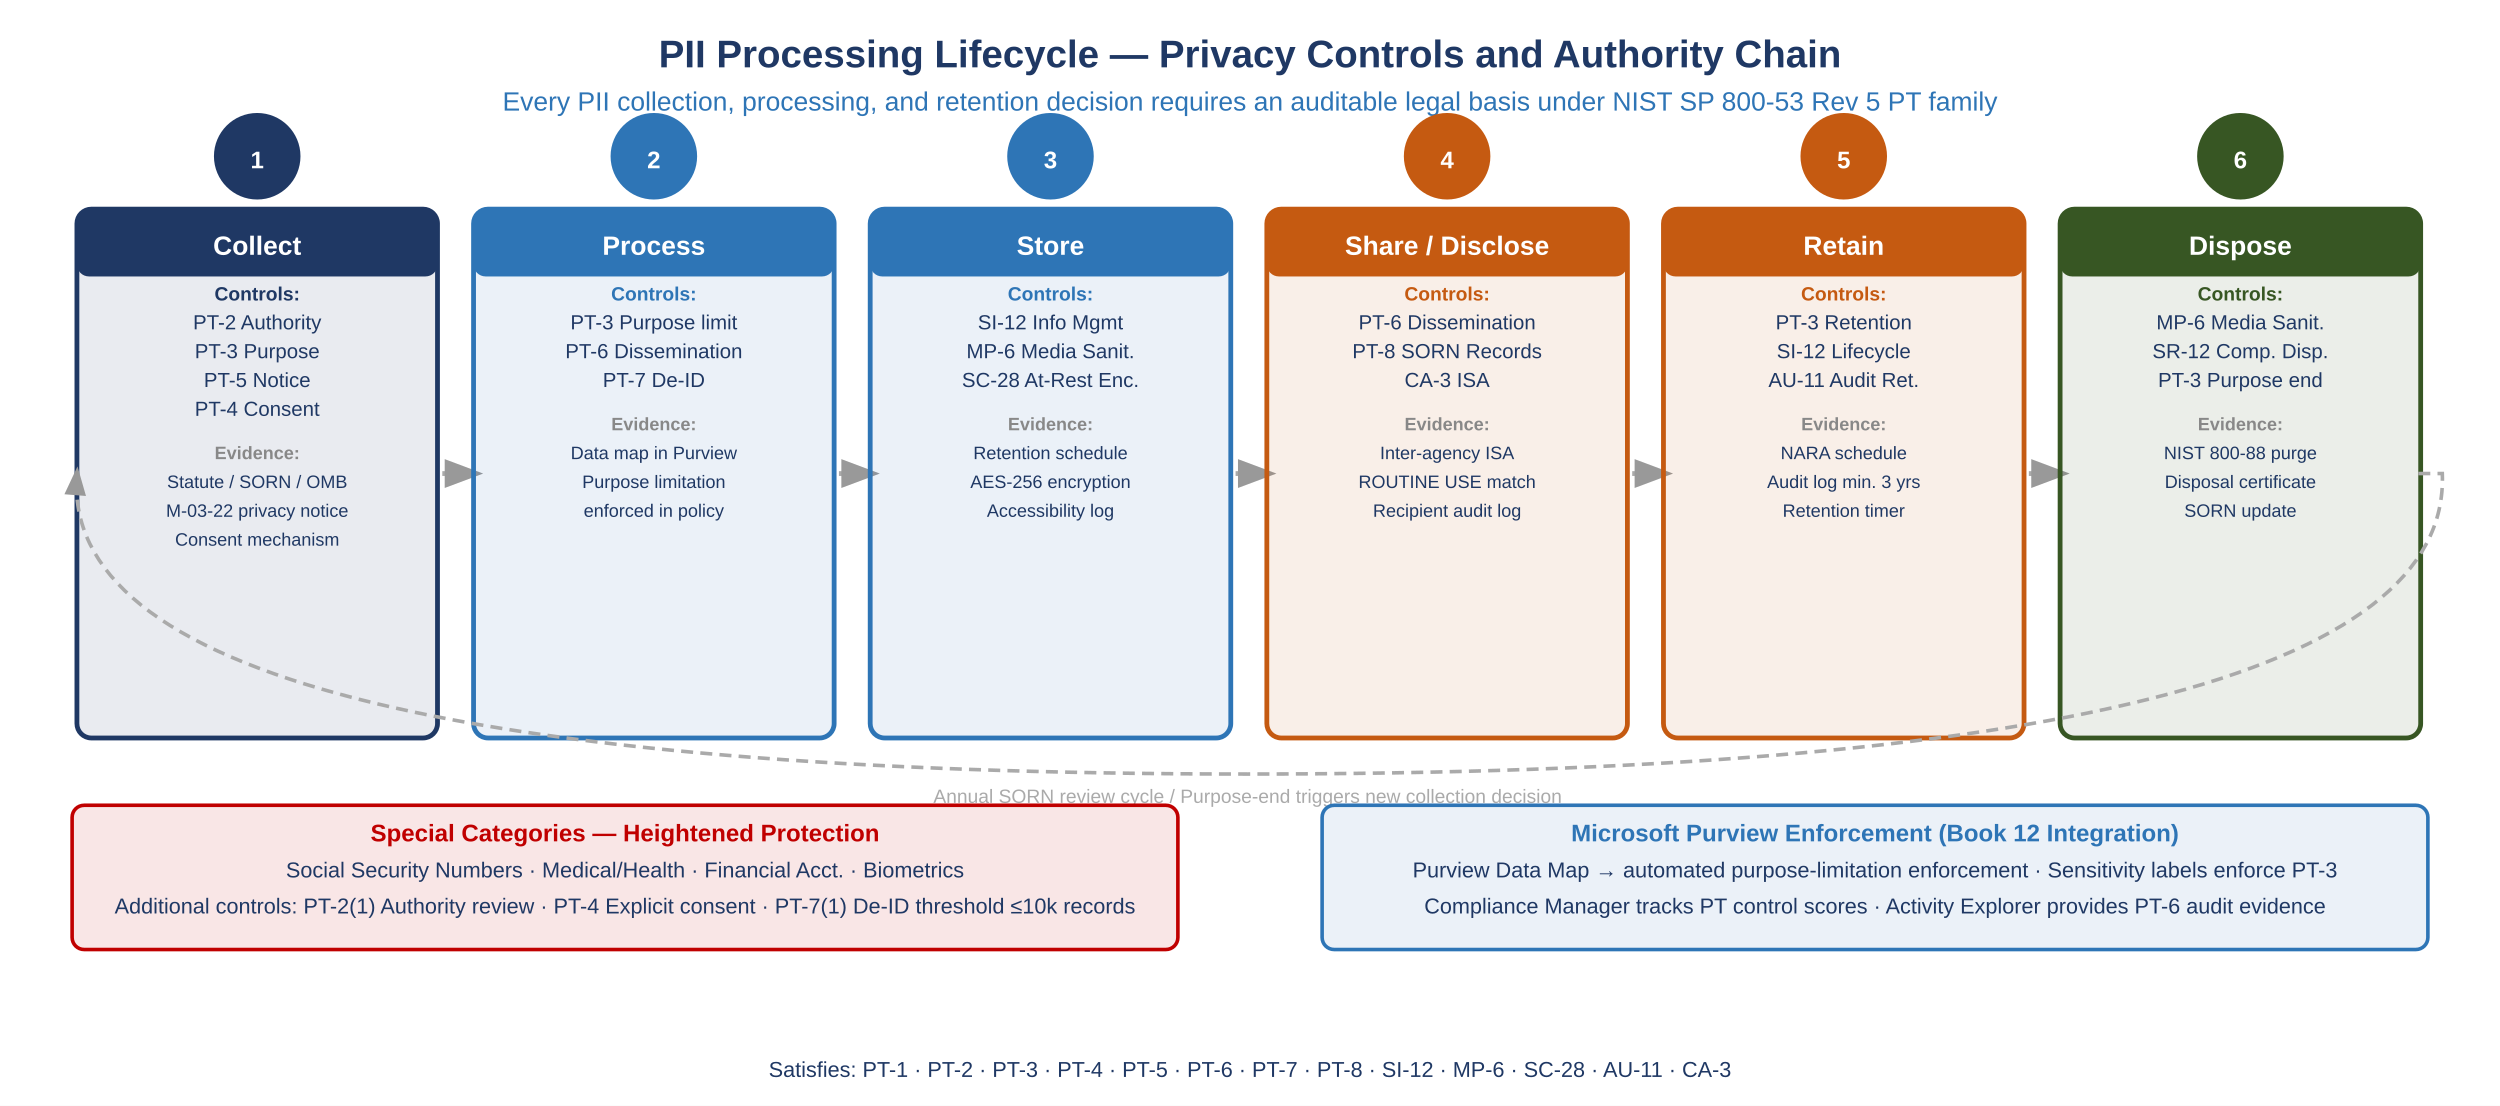
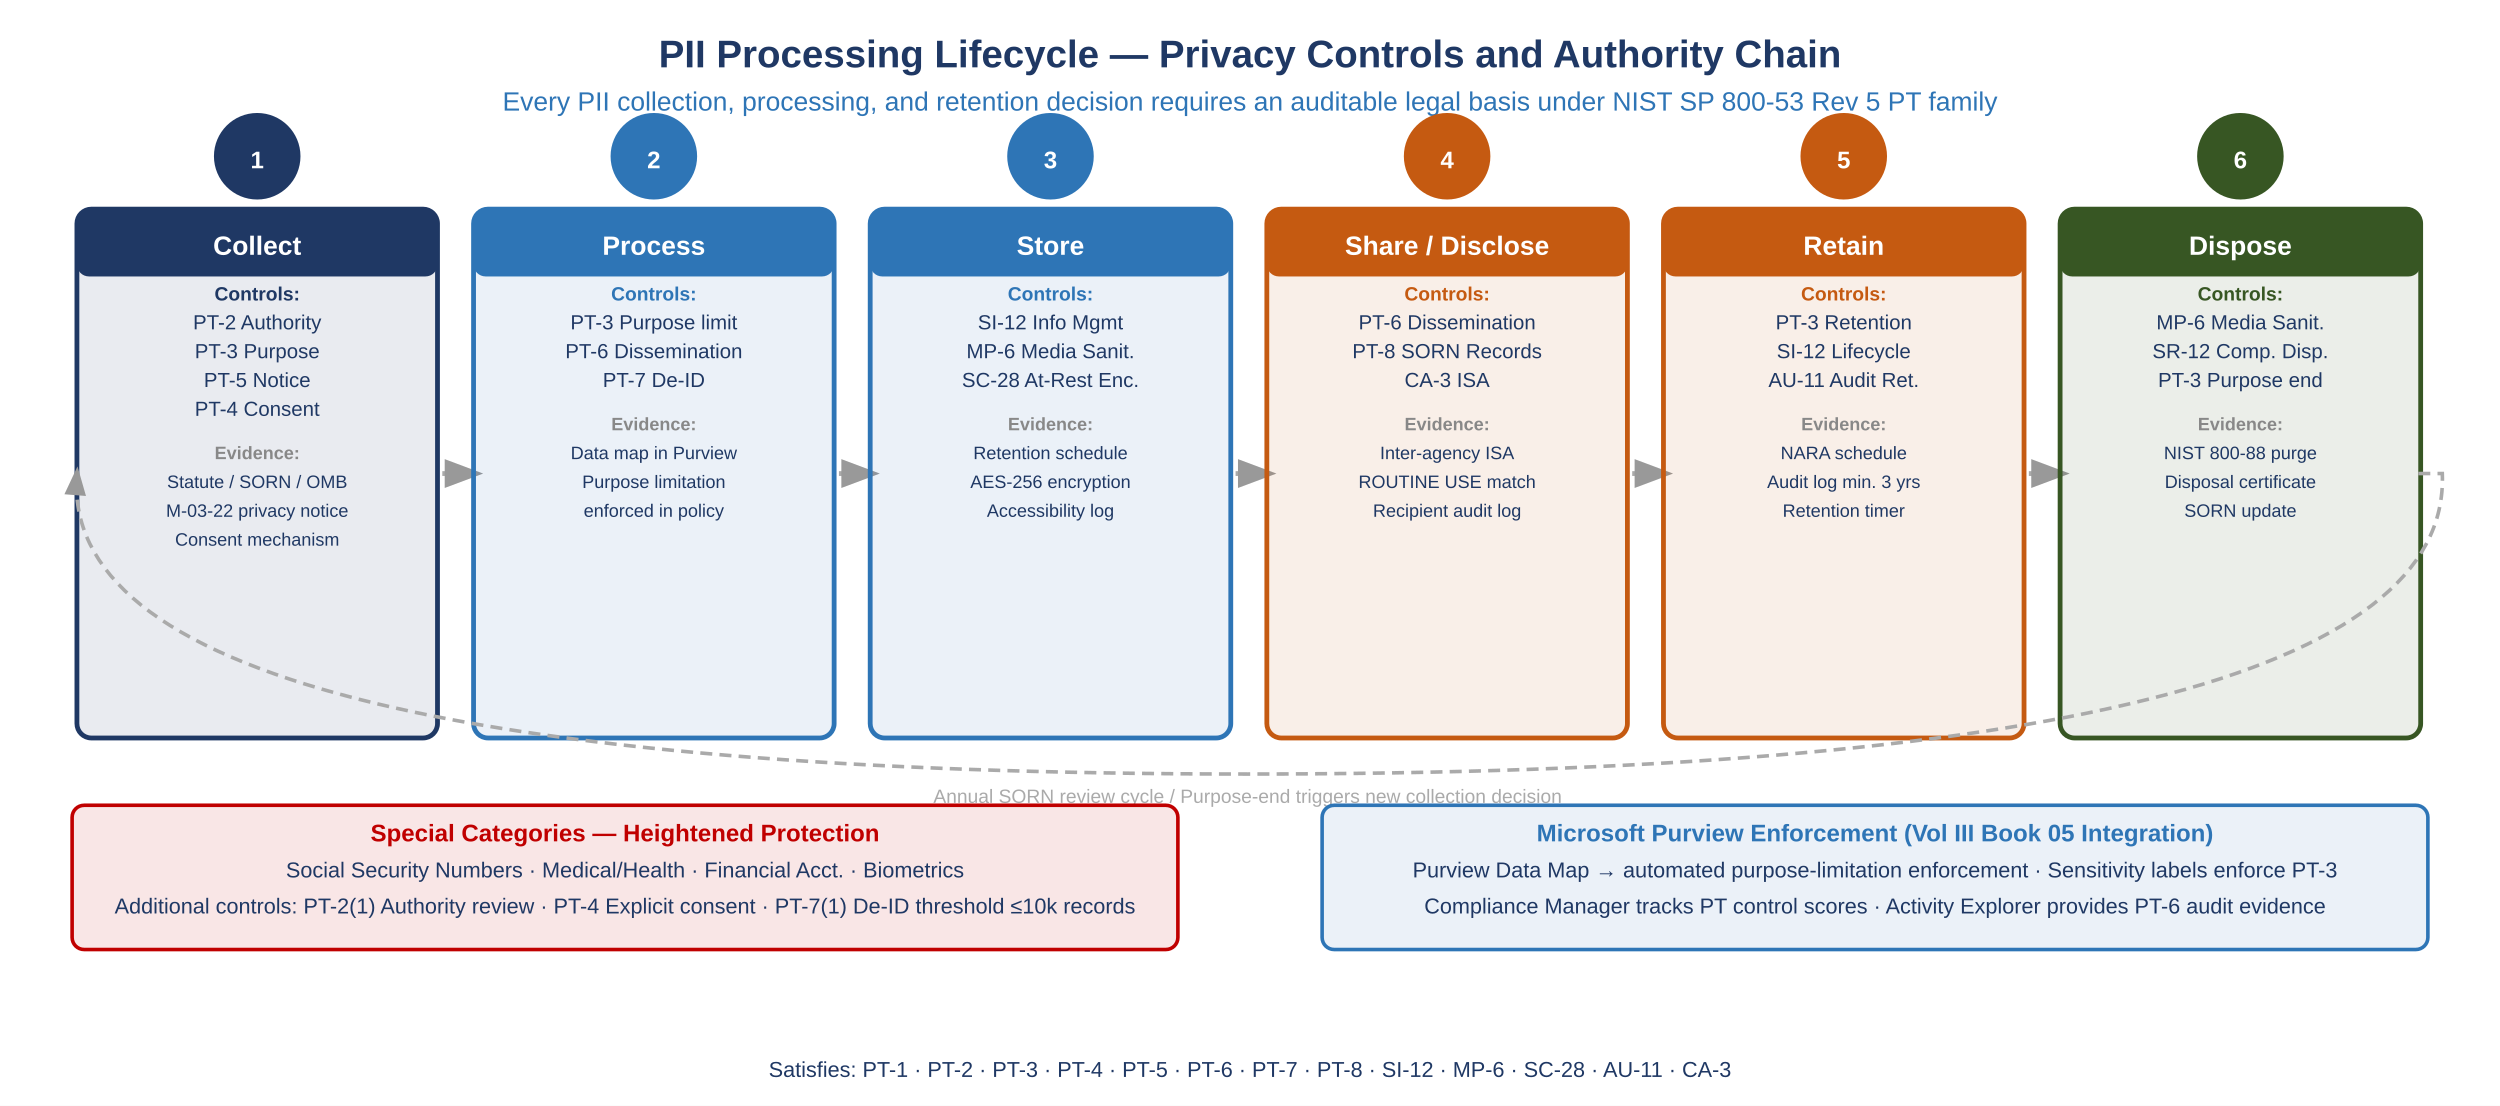
<svg xmlns="http://www.w3.org/2000/svg" viewBox="0 0 1040 460" style="font-family:Arial,sans-serif;background:#FFFFFF;">
  <rect width="1040" height="460" fill="#FFFFFF" />
  <defs>
    <marker id="arw" markerWidth="8" markerHeight="8" refX="6" refY="3" orient="auto">
      <path d="M0,0 L0,6 L8,3 z" fill="#999" />
    </marker>
    <marker id="arwb" markerWidth="8" markerHeight="8" refX="6" refY="3" orient="auto">
      <path d="M0,0 L0,6 L8,3 z" fill="#2E75B6" />
    </marker>
    <marker id="arww" markerWidth="8" markerHeight="8" refX="6" refY="3" orient="auto">
      <path d="M0,0 L0,6 L8,3 z" fill="#fff" />
    </marker>
  </defs>
  <text x="520" y="28" text-anchor="middle" font-size="16" font-weight="bold" fill="#1F3864">PII Processing Lifecycle — Privacy Controls and Authority Chain</text>
  <text x="520" y="46" text-anchor="middle" font-size="11" fill="#2E75B6">Every PII collection, processing, and retention decision requires an auditable legal basis under NIST SP 800-53 Rev 5 PT family</text>
  <circle cx="107" cy="65" r="18" fill="#1F3864" />
  <text x="107" y="70" text-anchor="middle" font-size="10" font-weight="bold" fill="#fff">1</text>
  <rect x="32" y="87" width="150" height="220" rx="6" fill="#1F3864" opacity="0.1" />
  <rect x="32" y="87" width="150" height="220" rx="6" fill="none" stroke="#1F3864" stroke-width="2" />
  <rect x="32" y="87" width="150" height="28" rx="5" fill="#1F3864" />
  <text x="107" y="106" text-anchor="middle" font-size="11" font-weight="bold" fill="#fff">Collect</text>
  <text x="107" y="125" text-anchor="middle" font-size="8" font-weight="bold" fill="#1F3864">Controls:</text>
  <text x="107" y="137" text-anchor="middle" font-size="8.5" fill="#1F3864">PT-2 Authority</text>
  <text x="107" y="149" text-anchor="middle" font-size="8.5" fill="#1F3864">PT-3 Purpose</text>
  <text x="107" y="161" text-anchor="middle" font-size="8.5" fill="#1F3864">PT-5 Notice</text>
  <text x="107" y="173" text-anchor="middle" font-size="8.5" fill="#1F3864">PT-4 Consent</text>
  <text x="107" y="191" text-anchor="middle" font-size="7.5" font-weight="bold" fill="#888">Evidence:</text>
  <text x="107" y="203" text-anchor="middle" font-size="7.5" fill="#1F3864">Statute / SORN / OMB</text>
  <text x="107" y="215" text-anchor="middle" font-size="7.5" fill="#1F3864">M-03-22 privacy notice</text>
  <text x="107" y="227" text-anchor="middle" font-size="7.5" fill="#1F3864">Consent mechanism</text>
  <line x1="184" y1="197" x2="197" y2="197" stroke="#aaa" stroke-width="2" marker-end="url(#arw)" />
  <circle cx="272" cy="65" r="18" fill="#2E75B6" />
  <text x="272" y="70" text-anchor="middle" font-size="10" font-weight="bold" fill="#fff">2</text>
  <rect x="197" y="87" width="150" height="220" rx="6" fill="#2E75B6" opacity="0.1" />
  <rect x="197" y="87" width="150" height="220" rx="6" fill="none" stroke="#2E75B6" stroke-width="2" />
  <rect x="197" y="87" width="150" height="28" rx="5" fill="#2E75B6" />
  <text x="272" y="106" text-anchor="middle" font-size="11" font-weight="bold" fill="#fff">Process</text>
  <text x="272" y="125" text-anchor="middle" font-size="8" font-weight="bold" fill="#2E75B6">Controls:</text>
  <text x="272" y="137" text-anchor="middle" font-size="8.5" fill="#1F3864">PT-3 Purpose limit</text>
  <text x="272" y="149" text-anchor="middle" font-size="8.5" fill="#1F3864">PT-6 Dissemination</text>
  <text x="272" y="161" text-anchor="middle" font-size="8.5" fill="#1F3864">PT-7 De-ID</text>
  <text x="272" y="179" text-anchor="middle" font-size="7.5" font-weight="bold" fill="#888">Evidence:</text>
  <text x="272" y="191" text-anchor="middle" font-size="7.5" fill="#1F3864">Data map in Purview</text>
  <text x="272" y="203" text-anchor="middle" font-size="7.5" fill="#1F3864">Purpose limitation</text>
  <text x="272" y="215" text-anchor="middle" font-size="7.5" fill="#1F3864">enforced in policy</text>
  <line x1="349" y1="197" x2="362" y2="197" stroke="#aaa" stroke-width="2" marker-end="url(#arw)" />
  <circle cx="437" cy="65" r="18" fill="#2E75B6" />
  <text x="437" y="70" text-anchor="middle" font-size="10" font-weight="bold" fill="#fff">3</text>
  <rect x="362" y="87" width="150" height="220" rx="6" fill="#2E75B6" opacity="0.1" />
  <rect x="362" y="87" width="150" height="220" rx="6" fill="none" stroke="#2E75B6" stroke-width="2" />
  <rect x="362" y="87" width="150" height="28" rx="5" fill="#2E75B6" />
  <text x="437" y="106" text-anchor="middle" font-size="11" font-weight="bold" fill="#fff">Store</text>
  <text x="437" y="125" text-anchor="middle" font-size="8" font-weight="bold" fill="#2E75B6">Controls:</text>
  <text x="437" y="137" text-anchor="middle" font-size="8.5" fill="#1F3864">SI-12 Info Mgmt</text>
  <text x="437" y="149" text-anchor="middle" font-size="8.5" fill="#1F3864">MP-6 Media Sanit.</text>
  <text x="437" y="161" text-anchor="middle" font-size="8.5" fill="#1F3864">SC-28 At-Rest Enc.</text>
  <text x="437" y="179" text-anchor="middle" font-size="7.5" font-weight="bold" fill="#888">Evidence:</text>
  <text x="437" y="191" text-anchor="middle" font-size="7.5" fill="#1F3864">Retention schedule</text>
  <text x="437" y="203" text-anchor="middle" font-size="7.5" fill="#1F3864">AES-256 encryption</text>
  <text x="437" y="215" text-anchor="middle" font-size="7.5" fill="#1F3864">Accessibility log</text>
  <line x1="514" y1="197" x2="527" y2="197" stroke="#aaa" stroke-width="2" marker-end="url(#arw)" />
  <circle cx="602" cy="65" r="18" fill="#C55A11" />
  <text x="602" y="70" text-anchor="middle" font-size="10" font-weight="bold" fill="#fff">4</text>
  <rect x="527" y="87" width="150" height="220" rx="6" fill="#C55A11" opacity="0.1" />
  <rect x="527" y="87" width="150" height="220" rx="6" fill="none" stroke="#C55A11" stroke-width="2" />
  <rect x="527" y="87" width="150" height="28" rx="5" fill="#C55A11" />
  <text x="602" y="106" text-anchor="middle" font-size="11" font-weight="bold" fill="#fff">Share / Disclose</text>
  <text x="602" y="125" text-anchor="middle" font-size="8" font-weight="bold" fill="#C55A11">Controls:</text>
  <text x="602" y="137" text-anchor="middle" font-size="8.5" fill="#1F3864">PT-6 Dissemination</text>
  <text x="602" y="149" text-anchor="middle" font-size="8.5" fill="#1F3864">PT-8 SORN Records</text>
  <text x="602" y="161" text-anchor="middle" font-size="8.5" fill="#1F3864">CA-3 ISA</text>
  <text x="602" y="179" text-anchor="middle" font-size="7.5" font-weight="bold" fill="#888">Evidence:</text>
  <text x="602" y="191" text-anchor="middle" font-size="7.5" fill="#1F3864">Inter-agency ISA</text>
  <text x="602" y="203" text-anchor="middle" font-size="7.5" fill="#1F3864">ROUTINE USE match</text>
  <text x="602" y="215" text-anchor="middle" font-size="7.5" fill="#1F3864">Recipient audit log</text>
  <line x1="679" y1="197" x2="692" y2="197" stroke="#aaa" stroke-width="2" marker-end="url(#arw)" />
  <circle cx="767" cy="65" r="18" fill="#C55A11" />
  <text x="767" y="70" text-anchor="middle" font-size="10" font-weight="bold" fill="#fff">5</text>
  <rect x="692" y="87" width="150" height="220" rx="6" fill="#C55A11" opacity="0.1" />
  <rect x="692" y="87" width="150" height="220" rx="6" fill="none" stroke="#C55A11" stroke-width="2" />
  <rect x="692" y="87" width="150" height="28" rx="5" fill="#C55A11" />
  <text x="767" y="106" text-anchor="middle" font-size="11" font-weight="bold" fill="#fff">Retain</text>
  <text x="767" y="125" text-anchor="middle" font-size="8" font-weight="bold" fill="#C55A11">Controls:</text>
  <text x="767" y="137" text-anchor="middle" font-size="8.5" fill="#1F3864">PT-3 Retention</text>
  <text x="767" y="149" text-anchor="middle" font-size="8.5" fill="#1F3864">SI-12 Lifecycle</text>
  <text x="767" y="161" text-anchor="middle" font-size="8.5" fill="#1F3864">AU-11 Audit Ret.</text>
  <text x="767" y="179" text-anchor="middle" font-size="7.5" font-weight="bold" fill="#888">Evidence:</text>
  <text x="767" y="191" text-anchor="middle" font-size="7.5" fill="#1F3864">NARA schedule</text>
  <text x="767" y="203" text-anchor="middle" font-size="7.5" fill="#1F3864">Audit log min. 3 yrs</text>
  <text x="767" y="215" text-anchor="middle" font-size="7.5" fill="#1F3864">Retention timer</text>
  <line x1="844" y1="197" x2="857" y2="197" stroke="#aaa" stroke-width="2" marker-end="url(#arw)" />
  <circle cx="932" cy="65" r="18" fill="#375623" />
  <text x="932" y="70" text-anchor="middle" font-size="10" font-weight="bold" fill="#fff">6</text>
  <rect x="857" y="87" width="150" height="220" rx="6" fill="#375623" opacity="0.1" />
  <rect x="857" y="87" width="150" height="220" rx="6" fill="none" stroke="#375623" stroke-width="2" />
  <rect x="857" y="87" width="150" height="28" rx="5" fill="#375623" />
  <text x="932" y="106" text-anchor="middle" font-size="11" font-weight="bold" fill="#fff">Dispose</text>
  <text x="932" y="125" text-anchor="middle" font-size="8" font-weight="bold" fill="#375623">Controls:</text>
  <text x="932" y="137" text-anchor="middle" font-size="8.5" fill="#1F3864">MP-6 Media Sanit.</text>
  <text x="932" y="149" text-anchor="middle" font-size="8.5" fill="#1F3864">SR-12 Comp. Disp.</text>
  <text x="932" y="161" text-anchor="middle" font-size="8.5" fill="#1F3864">PT-3 Purpose end</text>
  <text x="932" y="179" text-anchor="middle" font-size="7.5" font-weight="bold" fill="#888">Evidence:</text>
  <text x="932" y="191" text-anchor="middle" font-size="7.5" fill="#1F3864">NIST 800-88 purge</text>
  <text x="932" y="203" text-anchor="middle" font-size="7.5" fill="#1F3864">Disposal certificate</text>
  <text x="932" y="215" text-anchor="middle" font-size="7.5" fill="#1F3864">SORN update</text>
  <path d="M1006,197 L1016,197 Q1021,322 519,322 Q22,322 32,197" stroke="#aaa" stroke-width="1.5" fill="none" stroke-dasharray="5,3" marker-end="url(#arw)" />
  <text x="519" y="334" text-anchor="middle" font-size="8" fill="#aaa">Annual SORN review cycle / Purpose-end triggers new collection decision</text>
  <rect x="30" y="335" width="460" height="60" rx="5" fill="#C00000" opacity="0.1" />
  <rect x="30" y="335" width="460" height="60" rx="5" fill="none" stroke="#C00000" stroke-width="1.5" />
  <text x="260" y="350" text-anchor="middle" font-size="10" font-weight="bold" fill="#C00000">Special Categories — Heightened Protection</text>
  <text x="260" y="365" text-anchor="middle" font-size="9" fill="#1F3864">Social Security Numbers · Medical/Health · Financial Acct. · Biometrics</text>
  <text x="260" y="380" text-anchor="middle" font-size="9" fill="#1F3864">Additional controls: PT-2(1) Authority review · PT-4 Explicit consent · PT-7(1) De-ID threshold ≤10k records</text>
  <rect x="550" y="335" width="460" height="60" rx="5" fill="#2E75B6" opacity="0.1" />
  <rect x="550" y="335" width="460" height="60" rx="5" fill="none" stroke="#2E75B6" stroke-width="1.5" />
-   <text x="780" y="350" text-anchor="middle" font-size="10" font-weight="bold" fill="#2E75B6">Microsoft Purview Enforcement (Book 12 Integration)</text>
+   <text x="780" y="350" text-anchor="middle" font-size="10" font-weight="bold" fill="#2E75B6">Microsoft Purview Enforcement (Vol III Book 05 Integration)</text>
  <text x="780" y="365" text-anchor="middle" font-size="9" fill="#1F3864">Purview Data Map → automated purpose-limitation enforcement · Sensitivity labels enforce PT-3</text>
  <text x="780" y="380" text-anchor="middle" font-size="9" fill="#1F3864">Compliance Manager tracks PT control scores · Activity Explorer provides PT-6 audit evidence</text>
  <text x="520" y="448" text-anchor="middle" font-size="9" fill="#1F3864">Satisfies: PT-1 · PT-2 · PT-3 · PT-4 · PT-5 · PT-6 · PT-7 · PT-8 · SI-12 · MP-6 · SC-28 · AU-11 · CA-3</text>
</svg>
